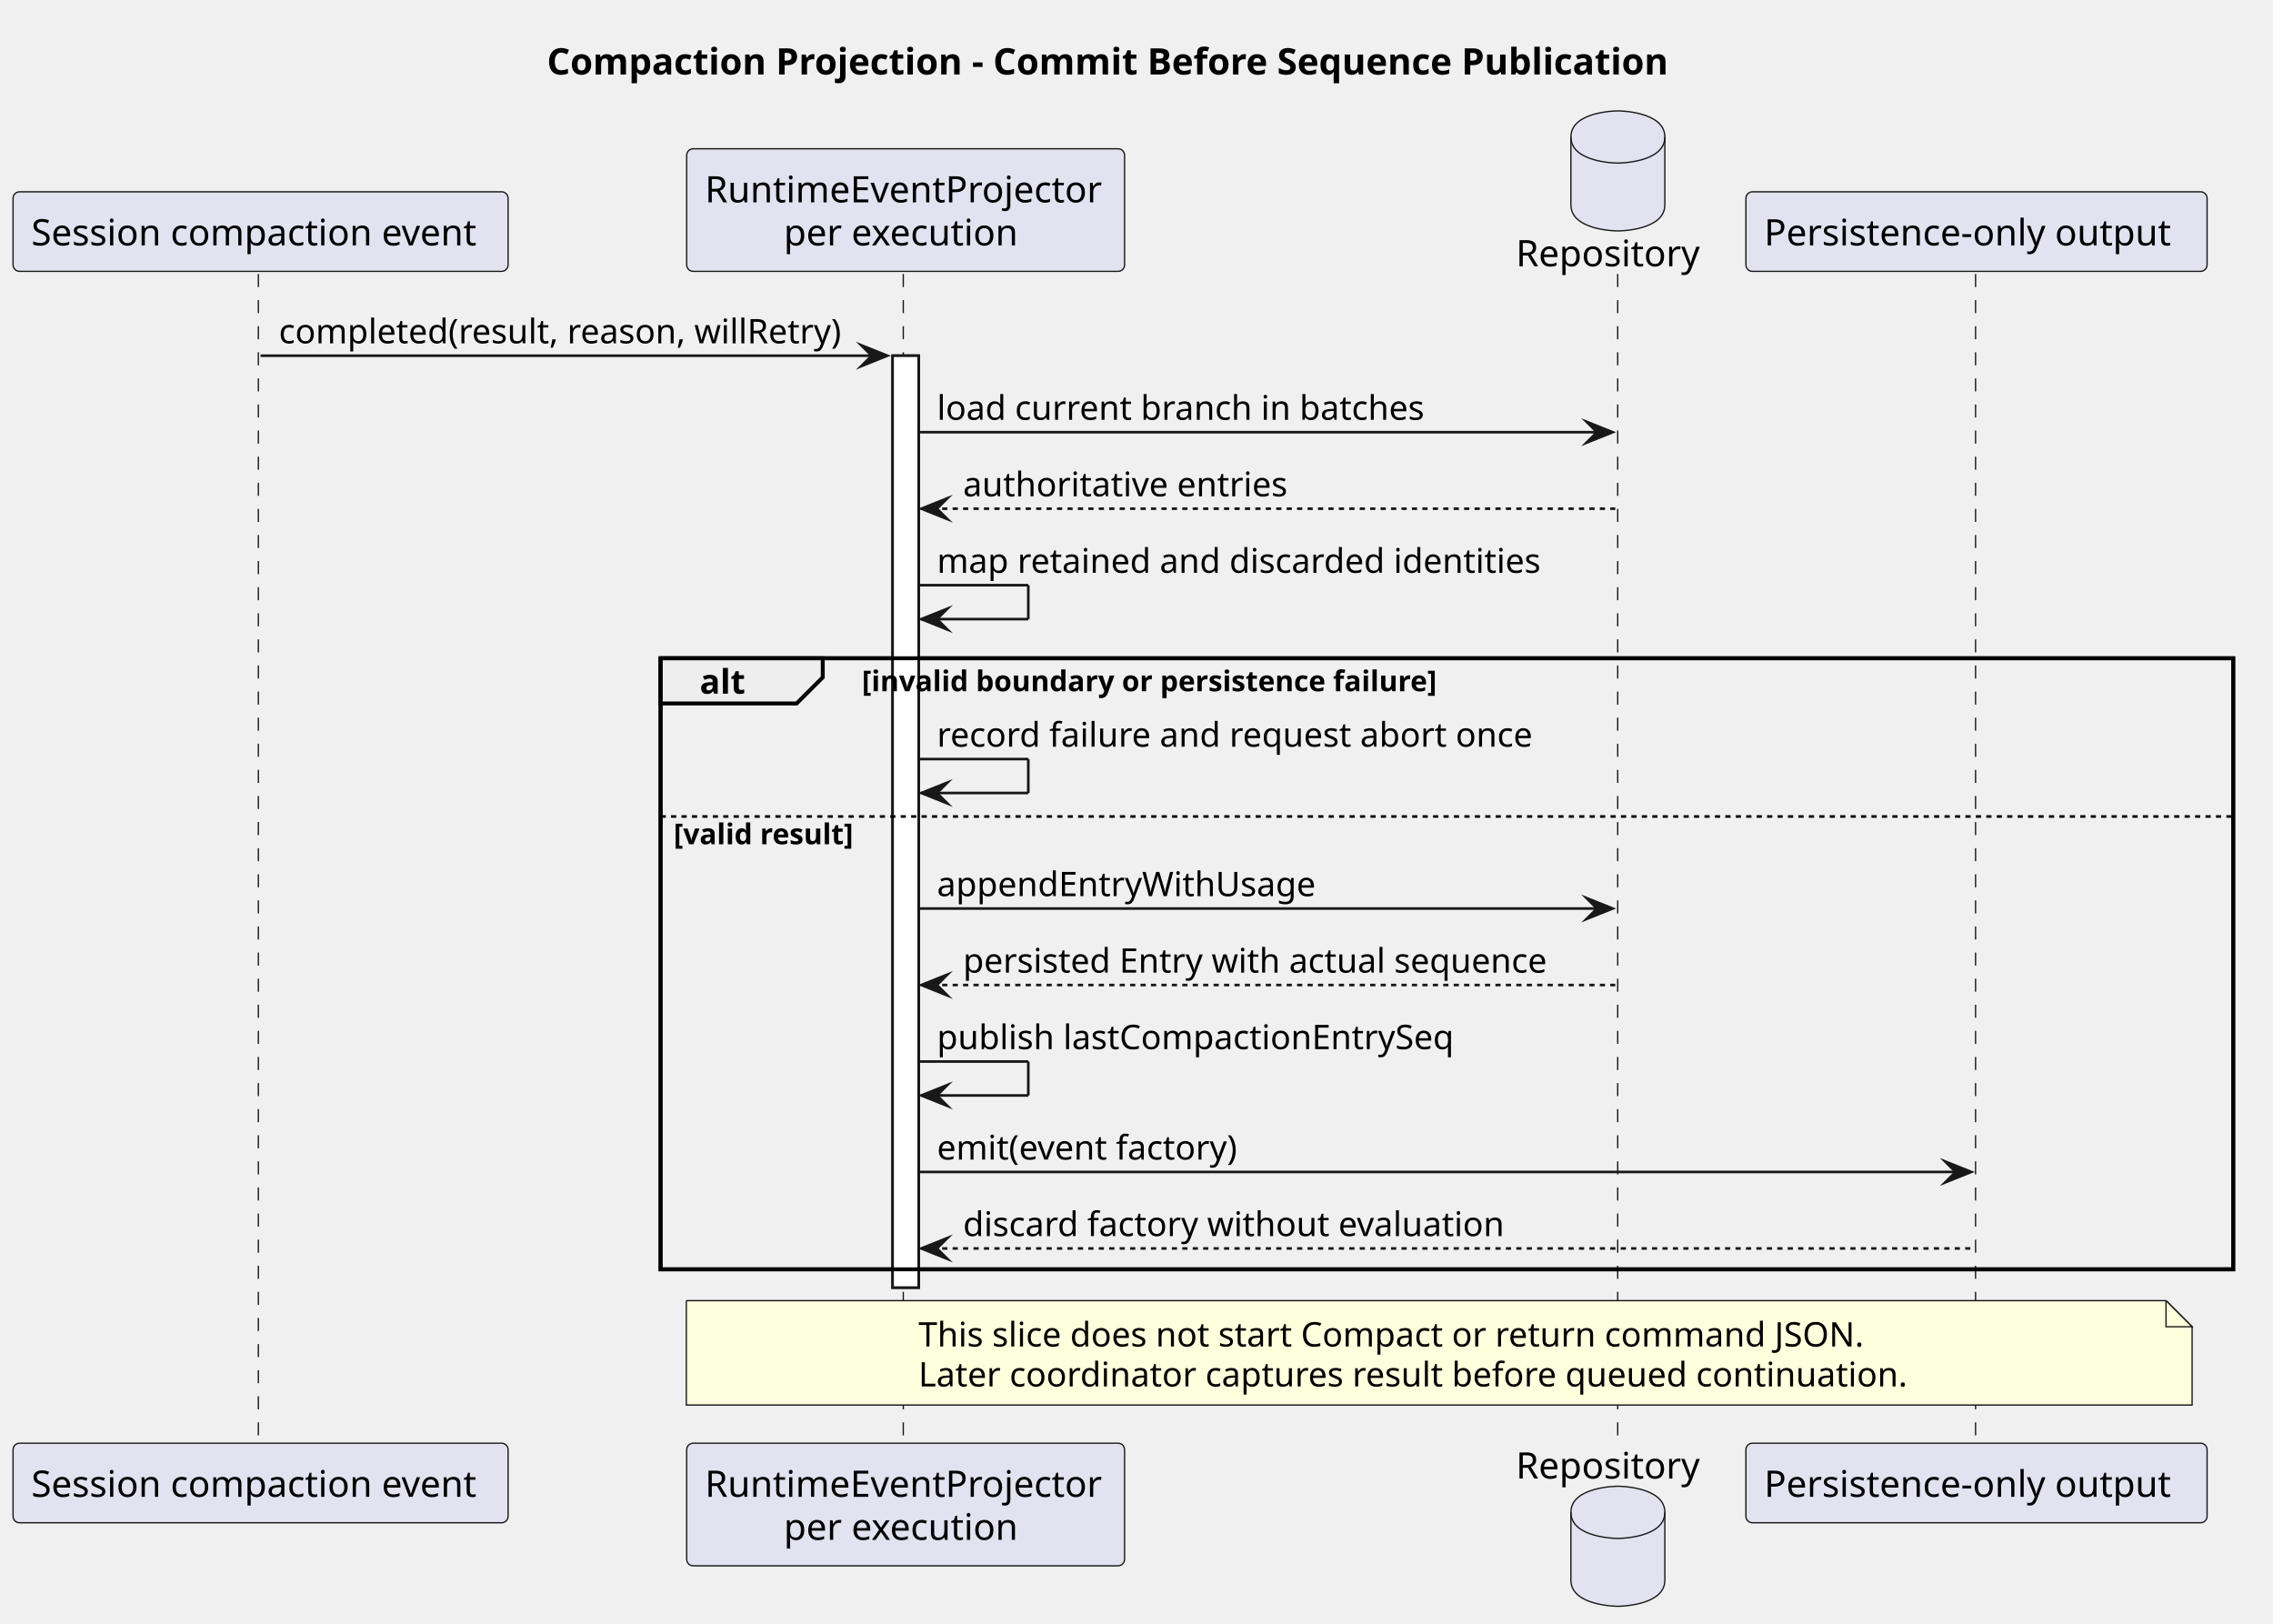
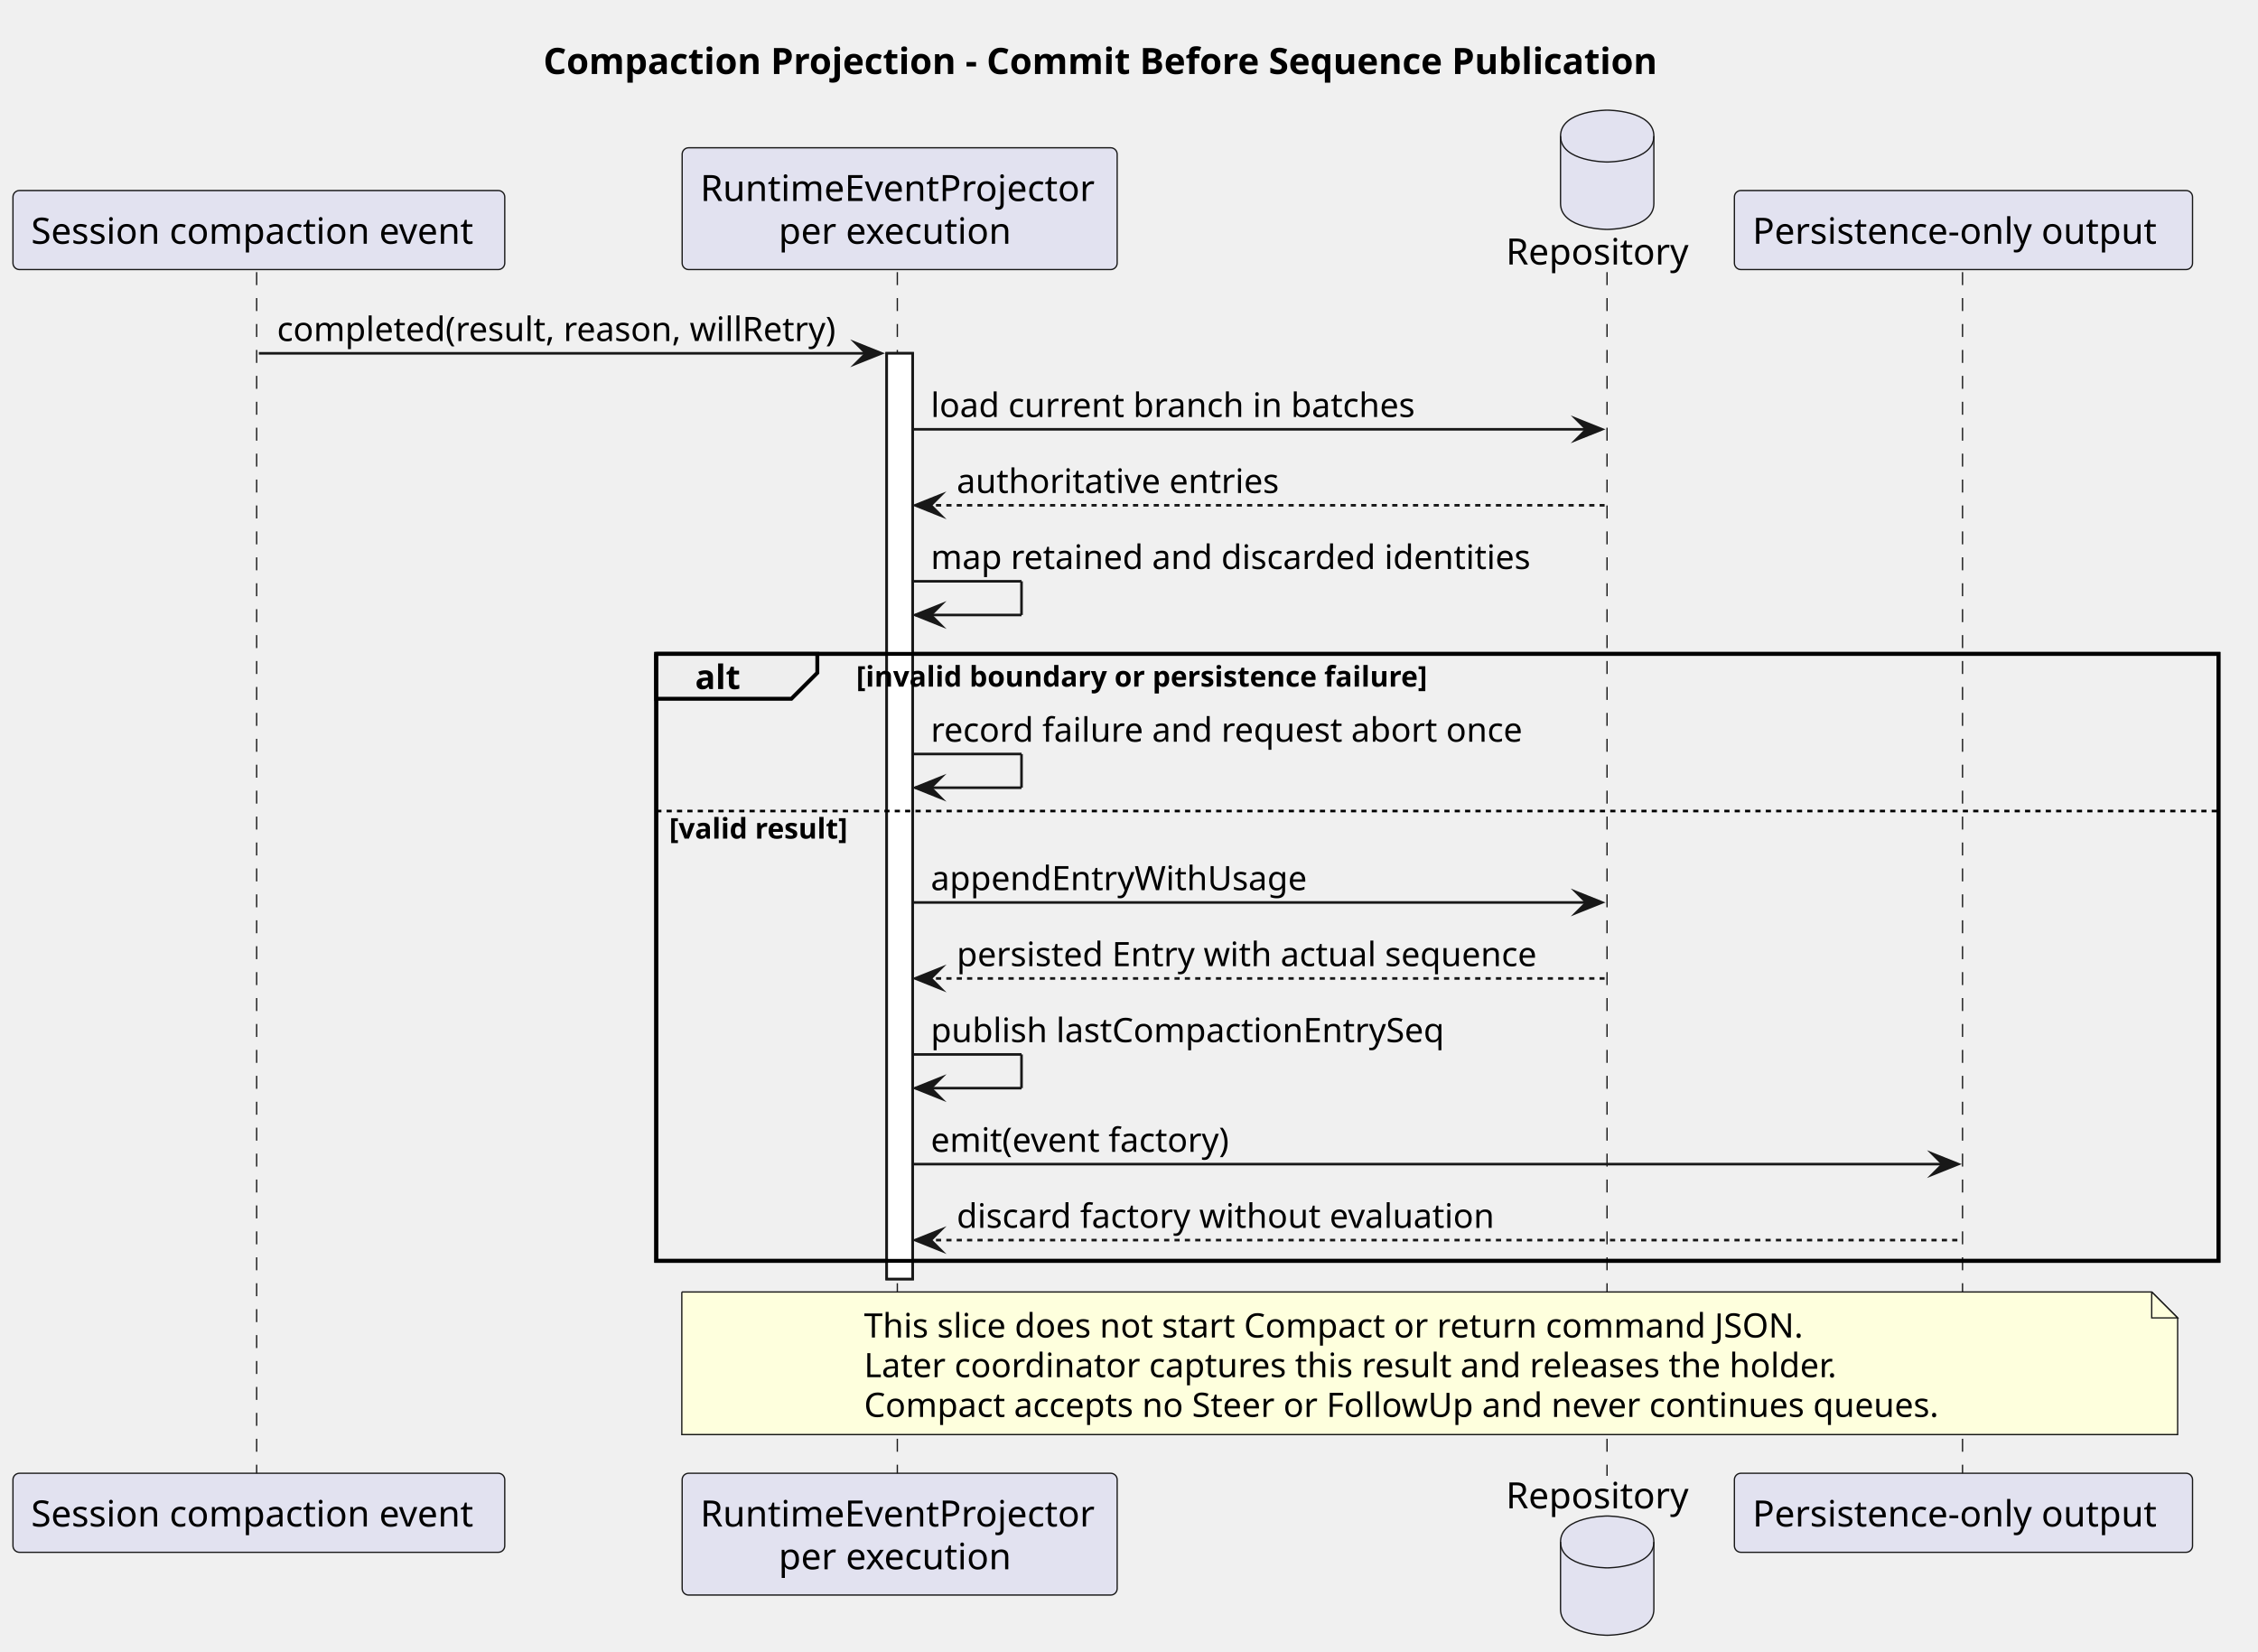
- <svg xmlns="http://www.w3.org/2000/svg" contentStyleType="text/css" data-diagram-type="SEQUENCE" height="622px" preserveAspectRatio="none" style="width:871px;height:622px;background:#FFFFFF;" version="1.1" viewBox="0 0 871 622" width="871px" zoomAndPan="magnify">
+ <svg xmlns="http://www.w3.org/2000/svg" contentStyleType="text/css" data-diagram-type="SEQUENCE" height="637px" preserveAspectRatio="none" style="width:871px;height:637px;background:#FFFFFF;" version="1.1" viewBox="0 0 871 637" width="871px" zoomAndPan="magnify">
  <defs />
  <g>
    <g class="title" data-source-line="41">
      <text fill="#000000" font-family="sans-serif" font-size="14" font-weight="700" lengthAdjust="spacing" textLength="445.566" x="209.59" y="28.535">Compaction Projection - Commit Before Sequence Publication</text>
    </g>
    <g>
      <rect fill="#FFFFFF" height="357.06" style="stroke:#181818;stroke-width:1;" width="10" x="342.036" y="136.287" />
    </g>
    <rect fill="none" height="234.129" style="stroke:#000000;stroke-width:1.5;" width="602.612" x="253.135" y="252.219" />
-     <g class="participant-lifeline" data-entity-uid="part1" data-qualified-name="Session" data-source-line="47" id="part1-lifeline">
+     <g class="participant-lifeline" data-entity-uid="part1" data-qualified-name="Session" data-source-line="48" id="part1-lifeline">
      <g>
-         <rect fill="#000000" fill-opacity="0" height="448.992" width="8" x="95.852" y="104.977" />
-         <line style="stroke:#181818;stroke-width:0.5;stroke-dasharray:5,5;" x1="99" x2="99" y1="104.977" y2="553.969" />
+         <rect fill="#000000" fill-opacity="0" height="464.303" width="8" x="95.852" y="104.977" />
+         <line style="stroke:#181818;stroke-width:0.5;stroke-dasharray:5,5;" x1="99" x2="99" y1="104.977" y2="569.279" />
      </g>
    </g>
-     <g class="participant-lifeline" data-entity-uid="part2" data-qualified-name="Projector" data-source-line="48" id="part2-lifeline">
+     <g class="participant-lifeline" data-entity-uid="part2" data-qualified-name="Projector" data-source-line="49" id="part2-lifeline">
      <g>
-         <rect fill="#000000" fill-opacity="0" height="448.992" width="8" x="343.036" y="104.977" />
-         <line style="stroke:#181818;stroke-width:0.5;stroke-dasharray:5,5;" x1="346.135" x2="346.135" y1="104.977" y2="553.969" />
+         <rect fill="#000000" fill-opacity="0" height="464.303" width="8" x="343.036" y="104.977" />
+         <line style="stroke:#181818;stroke-width:0.5;stroke-dasharray:5,5;" x1="346.135" x2="346.135" y1="104.977" y2="569.279" />
      </g>
    </g>
-     <g class="participant-lifeline" data-entity-uid="part3" data-qualified-name="Repository" data-source-line="49" id="part3-lifeline">
+     <g class="participant-lifeline" data-entity-uid="part3" data-qualified-name="Repository" data-source-line="50" id="part3-lifeline">
      <g>
-         <rect fill="#000000" fill-opacity="0" height="448.992" width="8" x="615.961" y="104.977" />
-         <line style="stroke:#181818;stroke-width:0.5;stroke-dasharray:5,5;" x1="619.898" x2="619.898" y1="104.977" y2="553.969" />
+         <rect fill="#000000" fill-opacity="0" height="464.303" width="8" x="615.961" y="104.977" />
+         <line style="stroke:#181818;stroke-width:0.5;stroke-dasharray:5,5;" x1="619.898" x2="619.898" y1="104.977" y2="569.279" />
      </g>
    </g>
-     <g class="participant-lifeline" data-entity-uid="part4" data-qualified-name="Output" data-source-line="50" id="part4-lifeline">
+     <g class="participant-lifeline" data-entity-uid="part4" data-qualified-name="Output" data-source-line="51" id="part4-lifeline">
      <g>
-         <rect fill="#000000" fill-opacity="0" height="448.992" width="8" x="753.386" y="104.977" />
-         <line style="stroke:#181818;stroke-width:0.5;stroke-dasharray:5,5;" x1="757.024" x2="757.024" y1="104.977" y2="553.969" />
+         <rect fill="#000000" fill-opacity="0" height="464.303" width="8" x="753.386" y="104.977" />
+         <line style="stroke:#181818;stroke-width:0.5;stroke-dasharray:5,5;" x1="757.024" x2="757.024" y1="104.977" y2="569.279" />
      </g>
    </g>
-     <g class="participant participant-head" data-entity-uid="part1" data-qualified-name="Session" data-source-line="47" id="part1-head">
+     <g class="participant participant-head" data-entity-uid="part1" data-qualified-name="Session" data-source-line="48" id="part1-head">
      <rect fill="#E2E2F0" height="30.488" rx="2.5" ry="2.5" style="stroke:#181818;stroke-width:0.5;" width="189.704" x="5" y="73.488" />
      <text fill="#000000" font-family="sans-serif" font-size="14" lengthAdjust="spacing" textLength="175.704" x="12" y="94.023">Session compaction event</text>
    </g>
-     <g class="participant participant-tail" data-entity-uid="part1" data-qualified-name="Session" data-source-line="47" id="part1-tail">
-       <rect fill="#E2E2F0" height="30.488" rx="2.5" ry="2.5" style="stroke:#181818;stroke-width:0.5;" width="189.704" x="5" y="552.969" />
-       <text fill="#000000" font-family="sans-serif" font-size="14" lengthAdjust="spacing" textLength="175.704" x="12" y="573.504">Session compaction event</text>
+     <g class="participant participant-tail" data-entity-uid="part1" data-qualified-name="Session" data-source-line="48" id="part1-tail">
+       <rect fill="#E2E2F0" height="30.488" rx="2.5" ry="2.5" style="stroke:#181818;stroke-width:0.5;" width="189.704" x="5" y="568.279" />
+       <text fill="#000000" font-family="sans-serif" font-size="14" lengthAdjust="spacing" textLength="175.704" x="12" y="588.814">Session compaction event</text>
    </g>
-     <g class="participant participant-head" data-entity-uid="part2" data-qualified-name="Projector" data-source-line="48" id="part2-head">
+     <g class="participant participant-head" data-entity-uid="part2" data-qualified-name="Projector" data-source-line="49" id="part2-head">
      <rect fill="#E2E2F0" height="46.977" rx="2.5" ry="2.5" style="stroke:#181818;stroke-width:0.5;" width="167.802" x="263.135" y="57" />
      <text fill="#000000" font-family="sans-serif" font-size="14" lengthAdjust="spacing" textLength="153.802" x="270.135" y="77.535">RuntimeEventProjector</text>
      <text fill="#000000" font-family="sans-serif" font-size="14" lengthAdjust="spacing" textLength="93.386" x="300.343" y="94.023">per execution</text>
    </g>
-     <g class="participant participant-tail" data-entity-uid="part2" data-qualified-name="Projector" data-source-line="48" id="part2-tail">
-       <rect fill="#E2E2F0" height="46.977" rx="2.5" ry="2.5" style="stroke:#181818;stroke-width:0.5;" width="167.802" x="263.135" y="552.969" />
-       <text fill="#000000" font-family="sans-serif" font-size="14" lengthAdjust="spacing" textLength="153.802" x="270.135" y="573.504">RuntimeEventProjector</text>
-       <text fill="#000000" font-family="sans-serif" font-size="14" lengthAdjust="spacing" textLength="93.386" x="300.343" y="589.992">per execution</text>
+     <g class="participant participant-tail" data-entity-uid="part2" data-qualified-name="Projector" data-source-line="49" id="part2-tail">
+       <rect fill="#E2E2F0" height="46.977" rx="2.5" ry="2.5" style="stroke:#181818;stroke-width:0.5;" width="167.802" x="263.135" y="568.279" />
+       <text fill="#000000" font-family="sans-serif" font-size="14" lengthAdjust="spacing" textLength="153.802" x="270.135" y="588.814">RuntimeEventProjector</text>
+       <text fill="#000000" font-family="sans-serif" font-size="14" lengthAdjust="spacing" textLength="93.386" x="300.343" y="605.303">per execution</text>
    </g>
-     <g class="participant participant-head" data-entity-uid="part3" data-qualified-name="Repository" data-source-line="49" id="part3-head">
+     <g class="participant participant-head" data-entity-uid="part3" data-qualified-name="Repository" data-source-line="50" id="part3-head">
      <text fill="#000000" font-family="sans-serif" font-size="14" lengthAdjust="spacing" textLength="72.126" x="580.898" y="102.023">Repository</text>
      <path d="M601.961,52.488 C601.961,42.488 619.961,42.488 619.961,42.488 C619.961,42.488 637.961,42.488 637.961,52.488 L637.961,78.488 C637.961,88.488 619.961,88.488 619.961,88.488 C619.961,88.488 601.961,88.488 601.961,78.488 L601.961,52.488" fill="#E2E2F0" style="stroke:#181818;stroke-width:0.5;" />
      <path d="M601.961,52.488 C601.961,62.488 619.961,62.488 619.961,62.488 C619.961,62.488 637.961,62.488 637.961,52.488" fill="none" style="stroke:#181818;stroke-width:0.5;" />
    </g>
-     <g class="participant participant-tail" data-entity-uid="part3" data-qualified-name="Repository" data-source-line="49" id="part3-tail">
-       <text fill="#000000" font-family="sans-serif" font-size="14" lengthAdjust="spacing" textLength="72.126" x="580.898" y="566.504">Repository</text>
-       <path d="M601.961,579.457 C601.961,569.457 619.961,569.457 619.961,569.457 C619.961,569.457 637.961,569.457 637.961,579.457 L637.961,605.457 C637.961,615.457 619.961,615.457 619.961,615.457 C619.961,615.457 601.961,615.457 601.961,605.457 L601.961,579.457" fill="#E2E2F0" style="stroke:#181818;stroke-width:0.5;" />
-       <path d="M601.961,579.457 C601.961,589.457 619.961,589.457 619.961,589.457 C619.961,589.457 637.961,589.457 637.961,579.457" fill="none" style="stroke:#181818;stroke-width:0.5;" />
+     <g class="participant participant-tail" data-entity-uid="part3" data-qualified-name="Repository" data-source-line="50" id="part3-tail">
+       <text fill="#000000" font-family="sans-serif" font-size="14" lengthAdjust="spacing" textLength="72.126" x="580.898" y="581.814">Repository</text>
+       <path d="M601.961,594.768 C601.961,584.768 619.961,584.768 619.961,584.768 C619.961,584.768 637.961,584.768 637.961,594.768 L637.961,620.768 C637.961,630.768 619.961,630.768 619.961,630.768 C619.961,630.768 601.961,630.768 601.961,620.768 L601.961,594.768" fill="#E2E2F0" style="stroke:#181818;stroke-width:0.5;" />
+       <path d="M601.961,594.768 C601.961,604.768 619.961,604.768 619.961,604.768 C619.961,604.768 637.961,604.768 637.961,594.768" fill="none" style="stroke:#181818;stroke-width:0.5;" />
    </g>
-     <g class="participant participant-head" data-entity-uid="part4" data-qualified-name="Output" data-source-line="50" id="part4-head">
+     <g class="participant participant-head" data-entity-uid="part4" data-qualified-name="Output" data-source-line="51" id="part4-head">
      <rect fill="#E2E2F0" height="30.488" rx="2.5" ry="2.5" style="stroke:#181818;stroke-width:0.5;" width="176.723" x="669.024" y="73.488" />
      <text fill="#000000" font-family="sans-serif" font-size="14" lengthAdjust="spacing" textLength="162.723" x="676.024" y="94.023">Persistence-only output</text>
    </g>
-     <g class="participant participant-tail" data-entity-uid="part4" data-qualified-name="Output" data-source-line="50" id="part4-tail">
-       <rect fill="#E2E2F0" height="30.488" rx="2.5" ry="2.5" style="stroke:#181818;stroke-width:0.5;" width="176.723" x="669.024" y="552.969" />
-       <text fill="#000000" font-family="sans-serif" font-size="14" lengthAdjust="spacing" textLength="162.723" x="676.024" y="573.504">Persistence-only output</text>
+     <g class="participant participant-tail" data-entity-uid="part4" data-qualified-name="Output" data-source-line="51" id="part4-tail">
+       <rect fill="#E2E2F0" height="30.488" rx="2.5" ry="2.5" style="stroke:#181818;stroke-width:0.5;" width="176.723" x="669.024" y="568.279" />
+       <text fill="#000000" font-family="sans-serif" font-size="14" lengthAdjust="spacing" textLength="162.723" x="676.024" y="588.814">Persistence-only output</text>
    </g>
    <g>
      <rect fill="#FFFFFF" height="357.06" style="stroke:#181818;stroke-width:1;" width="10" x="342.036" y="136.287" />
    </g>
-     <g class="message" data-entity-1="part1" data-entity-2="part2" data-source-line="51" id="msg1">
+     <g class="message" data-entity-1="part1" data-entity-2="part2" data-source-line="52" id="msg1">
      <polygon fill="#181818" points="330.036,132.287,340.036,136.287,330.036,140.287,334.036,136.287" style="stroke:#181818;stroke-width:1;stroke-linejoin:miter;stroke-miterlimit:10;" />
      <line style="stroke:#181818;stroke-width:1;" x1="99.852" x2="336.036" y1="136.287" y2="136.287" />
      <text fill="#000000" font-family="sans-serif" font-size="13" lengthAdjust="spacing" textLength="223.184" x="106.852" y="131.545">completed(result, reason, willRetry)</text>
    </g>
-     <g class="message" data-entity-1="part2" data-entity-2="part3" data-source-line="53" id="msg2">
+     <g class="message" data-entity-1="part2" data-entity-2="part3" data-source-line="54" id="msg2">
      <polygon fill="#181818" points="607.961,161.598,617.961,165.598,607.961,169.598,611.961,165.598" style="stroke:#181818;stroke-width:1;stroke-linejoin:miter;stroke-miterlimit:10;" />
      <line style="stroke:#181818;stroke-width:1;" x1="352.036" x2="613.961" y1="165.598" y2="165.598" />
      <text fill="#000000" font-family="sans-serif" font-size="13" lengthAdjust="spacing" textLength="193.216" x="359.036" y="160.856">load current branch in batches</text>
    </g>
-     <g class="message" data-entity-1="part3" data-entity-2="part2" data-source-line="54" id="msg3">
+     <g class="message" data-entity-1="part3" data-entity-2="part2" data-source-line="55" id="msg3">
      <polygon fill="#181818" points="363.036,190.908,353.036,194.908,363.036,198.908,359.036,194.908" style="stroke:#181818;stroke-width:1;stroke-linejoin:miter;stroke-miterlimit:10;" />
      <line style="stroke:#181818;stroke-width:1;stroke-dasharray:2,2;" x1="357.036" x2="618.961" y1="194.908" y2="194.908" />
      <text fill="#000000" font-family="sans-serif" font-size="13" lengthAdjust="spacing" textLength="127.106" x="369.036" y="190.166">authoritative entries</text>
    </g>
-     <g class="message" data-entity-1="part2" data-entity-2="part2" data-source-line="55" id="msg4">
+     <g class="message" data-entity-1="part2" data-entity-2="part2" data-source-line="56" id="msg4">
      <line style="stroke:#181818;stroke-width:1;" x1="352.036" x2="394.036" y1="224.219" y2="224.219" />
      <line style="stroke:#181818;stroke-width:1;" x1="394.036" x2="394.036" y1="224.219" y2="237.219" />
      <line style="stroke:#181818;stroke-width:1;" x1="353.036" x2="394.036" y1="237.219" y2="237.219" />
      <polygon fill="#181818" points="363.036,233.219,353.036,237.219,363.036,241.219,359.036,237.219" style="stroke:#181818;stroke-width:1;stroke-linejoin:miter;stroke-miterlimit:10;" />
      <text fill="#000000" font-family="sans-serif" font-size="13" lengthAdjust="spacing" textLength="238.926" x="359.036" y="219.477">map retained and discarded identities</text>
    </g>
    <path d="M253.135,252.219 L315.273,252.219 L315.273,259.529 L305.273,269.529 L253.135,269.529 L253.135,252.219" fill="#EEEEEE" style="stroke:#000000;stroke-width:1.5;" />
    <rect fill="none" height="234.129" style="stroke:#000000;stroke-width:1.5;" width="602.612" x="253.135" y="252.219" />
    <text fill="#000000" font-family="sans-serif" font-size="13" font-weight="700" lengthAdjust="spacing" textLength="17.139" x="268.135" y="265.787">alt</text>
    <text fill="#000000" font-family="sans-serif" font-size="11" font-weight="700" lengthAdjust="spacing" textLength="228.878" x="330.273" y="264.853">[invalid boundary or persistence failure]</text>
-     <g class="message" data-entity-1="part2" data-entity-2="part2" data-source-line="57" id="msg5">
+     <g class="message" data-entity-1="part2" data-entity-2="part2" data-source-line="58" id="msg5">
      <line style="stroke:#181818;stroke-width:1;" x1="352.036" x2="394.036" y1="290.84" y2="290.84" />
      <line style="stroke:#181818;stroke-width:1;" x1="394.036" x2="394.036" y1="290.84" y2="303.84" />
      <line style="stroke:#181818;stroke-width:1;" x1="353.036" x2="394.036" y1="303.84" y2="303.84" />
      <polygon fill="#181818" points="363.036,299.84,353.036,303.84,363.036,307.84,359.036,303.84" style="stroke:#181818;stroke-width:1;stroke-linejoin:miter;stroke-miterlimit:10;" />
      <text fill="#000000" font-family="sans-serif" font-size="13" lengthAdjust="spacing" textLength="235.834" x="359.036" y="286.098">record failure and request abort once</text>
    </g>
    <line style="stroke:#000000;stroke-width:1;stroke-dasharray:2,2;" x1="253.135" x2="855.747" y1="312.84" y2="312.84" />
    <text fill="#000000" font-family="sans-serif" font-size="11" font-weight="700" lengthAdjust="spacing" textLength="72.139" x="258.135" y="323.475">[valid result]</text>
-     <g class="message" data-entity-1="part2" data-entity-2="part3" data-source-line="59" id="msg6">
+     <g class="message" data-entity-1="part2" data-entity-2="part3" data-source-line="60" id="msg6">
      <polygon fill="#181818" points="607.961,344.106,617.961,348.106,607.961,352.106,611.961,348.106" style="stroke:#181818;stroke-width:1;stroke-linejoin:miter;stroke-miterlimit:10;" />
      <line style="stroke:#181818;stroke-width:1;" x1="352.036" x2="613.961" y1="348.106" y2="348.106" />
      <text fill="#000000" font-family="sans-serif" font-size="13" lengthAdjust="spacing" textLength="145.095" x="359.036" y="343.363">appendEntryWithUsage</text>
    </g>
-     <g class="message" data-entity-1="part3" data-entity-2="part2" data-source-line="60" id="msg7">
+     <g class="message" data-entity-1="part3" data-entity-2="part2" data-source-line="61" id="msg7">
      <polygon fill="#181818" points="363.036,373.416,353.036,377.416,363.036,381.416,359.036,377.416" style="stroke:#181818;stroke-width:1;stroke-linejoin:miter;stroke-miterlimit:10;" />
      <line style="stroke:#181818;stroke-width:1;stroke-dasharray:2,2;" x1="357.036" x2="618.961" y1="377.416" y2="377.416" />
      <text fill="#000000" font-family="sans-serif" font-size="13" lengthAdjust="spacing" textLength="230.325" x="369.036" y="372.674">persisted Entry with actual sequence</text>
    </g>
-     <g class="message" data-entity-1="part2" data-entity-2="part2" data-source-line="61" id="msg8">
+     <g class="message" data-entity-1="part2" data-entity-2="part2" data-source-line="62" id="msg8">
      <line style="stroke:#181818;stroke-width:1;" x1="352.036" x2="394.036" y1="406.727" y2="406.727" />
      <line style="stroke:#181818;stroke-width:1;" x1="394.036" x2="394.036" y1="406.727" y2="419.727" />
      <line style="stroke:#181818;stroke-width:1;" x1="353.036" x2="394.036" y1="419.727" y2="419.727" />
      <polygon fill="#181818" points="363.036,415.727,353.036,419.727,363.036,423.727,359.036,419.727" style="stroke:#181818;stroke-width:1;stroke-linejoin:miter;stroke-miterlimit:10;" />
      <text fill="#000000" font-family="sans-serif" font-size="13" lengthAdjust="spacing" textLength="203.506" x="359.036" y="401.984">publish lastCompactionEntrySeq</text>
    </g>
-     <g class="message" data-entity-1="part2" data-entity-2="part4" data-source-line="62" id="msg9">
+     <g class="message" data-entity-1="part2" data-entity-2="part4" data-source-line="63" id="msg9">
      <polygon fill="#181818" points="745.386,445.037,755.386,449.037,745.386,453.037,749.386,449.037" style="stroke:#181818;stroke-width:1;stroke-linejoin:miter;stroke-miterlimit:10;" />
      <line style="stroke:#181818;stroke-width:1;" x1="352.036" x2="751.386" y1="449.037" y2="449.037" />
      <text fill="#000000" font-family="sans-serif" font-size="13" lengthAdjust="spacing" textLength="118.289" x="359.036" y="444.295">emit(event factory)</text>
    </g>
-     <g class="message" data-entity-1="part4" data-entity-2="part2" data-source-line="63" id="msg10">
+     <g class="message" data-entity-1="part4" data-entity-2="part2" data-source-line="64" id="msg10">
      <polygon fill="#181818" points="363.036,474.348,353.036,478.348,363.036,482.348,359.036,478.348" style="stroke:#181818;stroke-width:1;stroke-linejoin:miter;stroke-miterlimit:10;" />
      <line style="stroke:#181818;stroke-width:1;stroke-dasharray:2,2;" x1="357.036" x2="756.386" y1="478.348" y2="478.348" />
      <text fill="#000000" font-family="sans-serif" font-size="13" lengthAdjust="spacing" textLength="214.272" x="369.036" y="473.606">discard factory without evaluation</text>
    </g>
-     <path d="M263,498.348 L263,538.348 L840,538.348 L840,508.348 L830,498.348 L263,498.348" fill="#FEFFDD" style="stroke:#181818;stroke-width:0.5;" />
+     <path d="M263,498.348 L263,553.348 L840,553.348 L840,508.348 L830,498.348 L263,498.348" fill="#FEFFDD" style="stroke:#181818;stroke-width:0.5;" />
    <path d="M830,498.348 L830,508.348 L840,508.348 L830,498.348" fill="#FEFFDD" style="stroke:#181818;stroke-width:0.5;" />
-     <text fill="#000000" font-family="sans-serif" font-size="13" lengthAdjust="spacing" textLength="376.93" x="351.954" y="515.916">This slice does not start Compact or return command JSON.</text>
-     <text fill="#000000" font-family="sans-serif" font-size="13" lengthAdjust="spacing" textLength="390.705" x="351.954" y="531.227">Later coordinator captures result before queued continuation.</text>
+     <text fill="#000000" font-family="sans-serif" font-size="13" lengthAdjust="spacing" textLength="376.93" x="333.292" y="515.916">This slice does not start Compact or return command JSON.</text>
+     <text fill="#000000" font-family="sans-serif" font-size="13" lengthAdjust="spacing" textLength="390.584" x="333.292" y="531.227">Later coordinator captures this result and releases the holder.</text>
+     <text fill="#000000" font-family="sans-serif" font-size="13" lengthAdjust="spacing" textLength="428.029" x="333.292" y="546.537">Compact accepts no Steer or FollowUp and never continues queues.</text>
  </g>
</svg>
